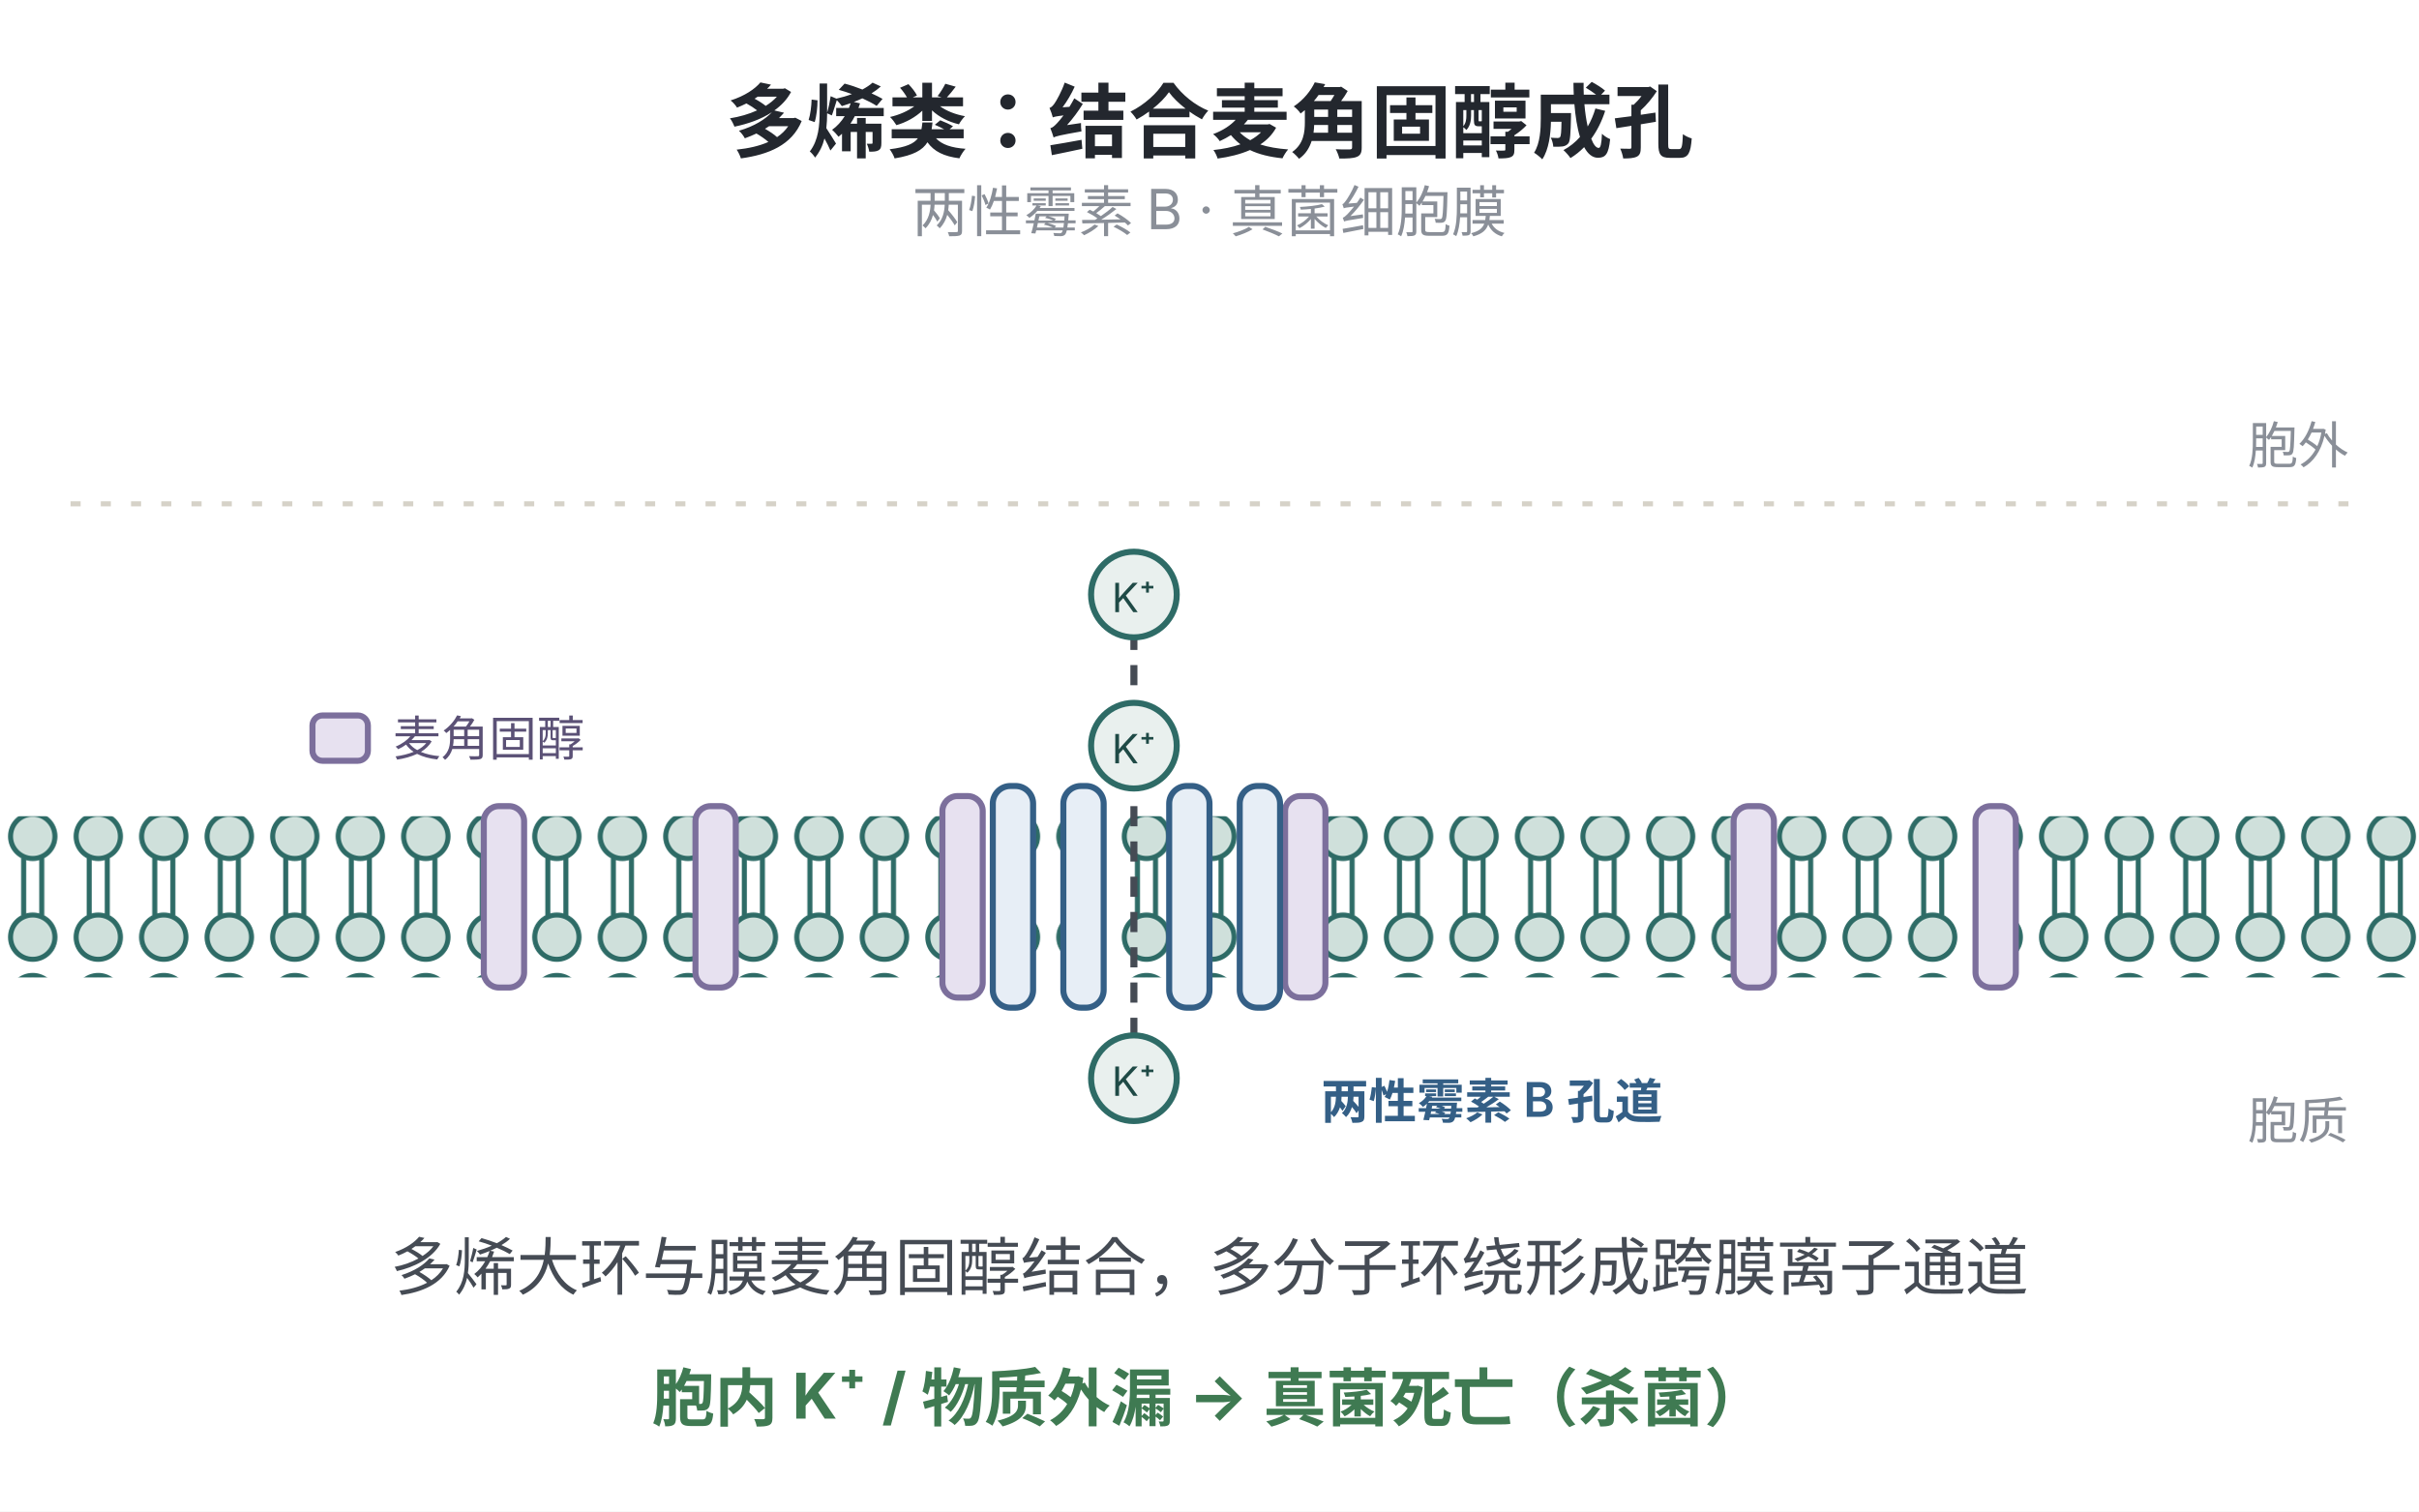
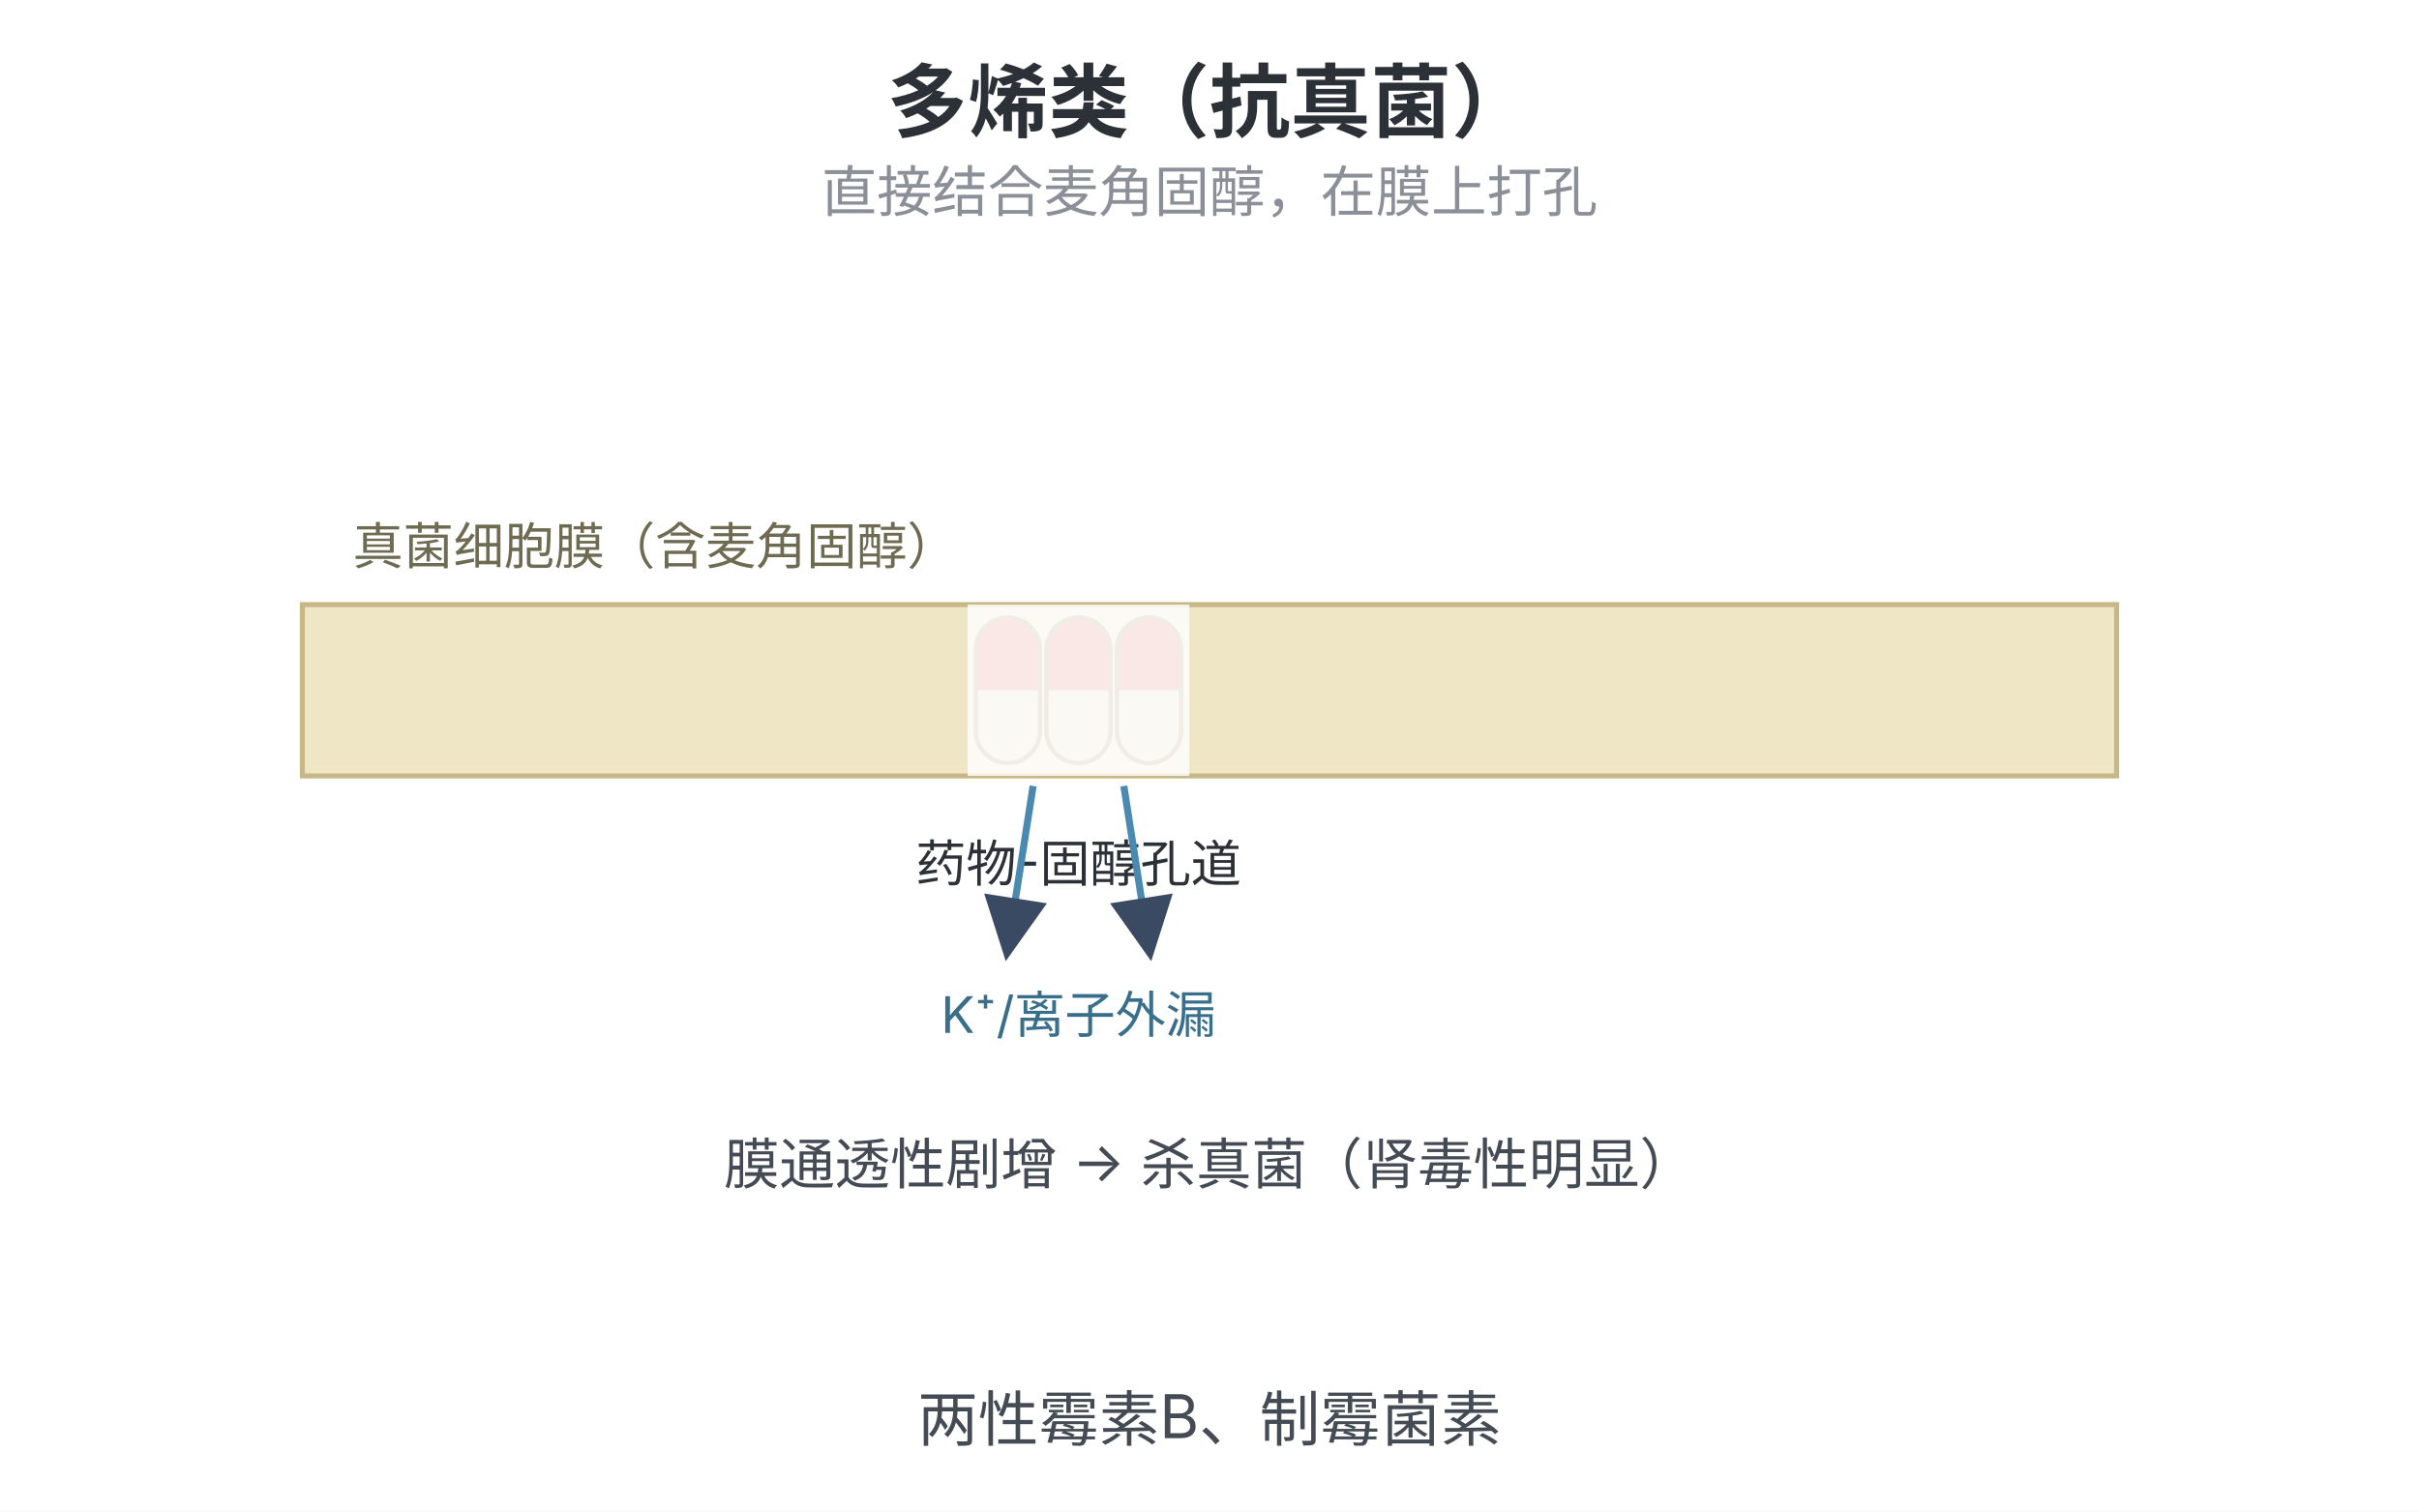
<svg xmlns="http://www.w3.org/2000/svg" viewBox="0 0 480 300" font-family="-apple-system,'PingFang SC','Microsoft YaHei',sans-serif">
  <defs>
-     <pattern id="poBi" width="13" height="32" patternUnits="userSpaceOnUse">
-       <circle cx="6.5" cy="6" r="4.4" fill="#cfe0db" stroke="#2e6b66" stroke-width="1" />
-       <line x1="4.7" y1="10.3" x2="4.7" y2="16" stroke="#2e6b66" stroke-width="1" />
-       <line x1="8.3" y1="10.3" x2="8.3" y2="16" stroke="#2e6b66" stroke-width="1" />
-       <line x1="4.7" y1="16" x2="4.7" y2="21.7" stroke="#2e6b66" stroke-width="1" />
-       <line x1="8.3" y1="16" x2="8.3" y2="21.7" stroke="#2e6b66" stroke-width="1" />
-       <circle cx="6.5" cy="26" r="4.4" fill="#cfe0db" stroke="#2e6b66" stroke-width="1" />
-     </pattern>
+     <clipPath id="cap">
+       <rect x="-17" y="-7.5" width="34" height="15" rx="7.5" />
+     </clipPath>
+     <marker id="arr" markerWidth="9" markerHeight="9" refX="7" refY="4.5" orient="auto">
+       <path d="M0,0 L9,4.5 L0,9 z" fill="#3a4a63" />
+     </marker>
+     <marker id="arrG" markerWidth="9" markerHeight="9" refX="7" refY="4.5" orient="auto">
+       <path d="M0,0 L9,4.5 L0,9 z" fill="#3f7a52" />
+     </marker>
  </defs>
  <rect width="480" height="300" fill="#ffffff" />
-   <text x="240" y="30" text-anchor="middle" font-size="16" font-weight="700" fill="#23272e">多烯类：结合麦角固醇成孔</text>
-   <text x="240" y="46" text-anchor="middle" font-size="11" fill="#8a8f98">两性霉素 B · 真菌细胞膜</text>
-   <text x="466" y="92" text-anchor="end" font-size="10" fill="#8a8f98">胞外</text>
-   <text x="466" y="226" text-anchor="end" font-size="10" fill="#8a8f98">胞质</text>
-   <line x1="14" y1="100" x2="466" y2="100" stroke="#d6d2c8" stroke-width="1" stroke-dasharray="2 4" />
-   <rect x="0" y="162" width="480" height="32" fill="url(#poBi)" />
+   <text x="240" y="26" font-size="16" fill="#2c3138" text-anchor="middle" font-weight="700">多烯类（抗真菌）</text>
+   <text x="240" y="42" font-size="11" fill="#8a8f98" text-anchor="middle">直接结合麦角固醇，在膜上打孔</text>
+   <rect x="60" y="120" width="360" height="34" fill="#efe6c6" stroke="#c8b887" />
+   <text x="70" y="112" font-size="10" fill="#6e6b52" text-anchor="start">真菌细胞膜（含麦角固醇）</text>
  <g>
-     <rect x="96" y="160" width="8" height="36" rx="3" fill="#e7e1f0" stroke="#7c6f9c" stroke-width="1.2" />
-     <rect x="138" y="160" width="8" height="36" rx="3" fill="#e7e1f0" stroke="#7c6f9c" stroke-width="1.2" />
-     <rect x="344" y="160" width="8" height="36" rx="3" fill="#e7e1f0" stroke="#7c6f9c" stroke-width="1.2" />
-     <rect x="392" y="160" width="8" height="36" rx="3" fill="#e7e1f0" stroke="#7c6f9c" stroke-width="1.2" />
+     <g transform="translate(200,137) rotate(90) scale(0.85)">
+       <rect x="-17" y="-7.5" width="34" height="15" rx="7.5" fill="#e7e0c5" />
+       <rect x="-17" y="-7.5" width="17" height="15" fill="#df8c7e" clip-path="url(#cap)" />
+       <rect x="-17" y="-7.5" width="34" height="15" rx="7.5" fill="none" stroke="#b0a47c" stroke-width="1" />
+     </g>
+     <g transform="translate(214,137) rotate(90) scale(0.85)">
+       <rect x="-17" y="-7.5" width="34" height="15" rx="7.5" fill="#e7e0c5" />
+       <rect x="-17" y="-7.5" width="17" height="15" fill="#df8c7e" clip-path="url(#cap)" />
+       <rect x="-17" y="-7.5" width="34" height="15" rx="7.5" fill="none" stroke="#b0a47c" stroke-width="1" />
+     </g>
+     <g transform="translate(228,137) rotate(90) scale(0.85)">
+       <rect x="-17" y="-7.5" width="34" height="15" rx="7.5" fill="#e7e0c5" />
+       <rect x="-17" y="-7.5" width="17" height="15" fill="#df8c7e" clip-path="url(#cap)" />
+       <rect x="-17" y="-7.5" width="34" height="15" rx="7.5" fill="none" stroke="#b0a47c" stroke-width="1" />
+     </g>
  </g>
-   <rect x="62" y="142" width="11" height="9" rx="2" fill="#e7e1f0" stroke="#7c6f9c" stroke-width="1.2" />
-   <text x="78" y="150" font-size="9.5" fill="#5b5176">麦角固醇</text>
-   <rect x="187" y="158" width="8" height="40" rx="3" fill="#e7e1f0" stroke="#7c6f9c" stroke-width="1.2" />
-   <rect x="255" y="158" width="8" height="40" rx="3" fill="#e7e1f0" stroke="#7c6f9c" stroke-width="1.2" />
-   <g fill="#e7eef6" stroke="#345f86" stroke-width="1.2">
-     <rect x="197" y="156" width="8" height="44" rx="3.5" />
-     <rect x="211" y="156" width="8" height="44" rx="3.5" />
-     <rect x="232" y="156" width="8" height="44" rx="3.5" />
-     <rect x="246" y="156" width="8" height="44" rx="3.5" />
+   <rect x="192" y="120" width="44" height="34" fill="#ffffff" opacity="0.8" />
+   <text x="214" y="175" font-size="10" fill="#2c3138" text-anchor="middle">药物-固醇孔道</text>
+   <g stroke="#4a8ab0" stroke-width="1.4">
+     <line x1="205" y1="156" x2="200" y2="188" marker-end="url(#arr)" />
+     <line x1="223" y1="156" x2="228" y2="188" marker-end="url(#arr)" />
  </g>
-   <text x="296" y="222" text-anchor="middle" font-size="9.5" fill="#345f86" font-weight="600">两性霉素 B 孔道</text>
-   <line x1="225" y1="206" x2="225" y2="120" stroke="#454b54" stroke-width="1.4" stroke-dasharray="4 3" />
-   <polygon points="225,110 220,121 230,121" fill="#454b54" />
-   <g>
-     <circle cx="225" cy="214" r="8.5" fill="#e9f0ee" stroke="#2e6b66" stroke-width="1.2" />
-     <text x="225" y="217.5" text-anchor="middle" font-size="8" fill="#1f4a46">K⁺</text>
-     <circle cx="225" cy="148" r="8.5" fill="#e9f0ee" stroke="#2e6b66" stroke-width="1.2" />
-     <text x="225" y="151.5" text-anchor="middle" font-size="8" fill="#1f4a46">K⁺</text>
-     <circle cx="225" cy="118" r="8.5" fill="#e9f0ee" stroke="#2e6b66" stroke-width="1.2" />
-     <text x="225" y="121.5" text-anchor="middle" font-size="8" fill="#1f4a46">K⁺</text>
-   </g>
-   <text x="240" y="256" text-anchor="middle" font-size="12.5" fill="#454b54">多烯大环与膜麦角固醇结合，多分子环绕形成跨膜离子通道</text>
-   <text x="240" y="282" text-anchor="middle" font-size="12.5" font-weight="700" fill="#3f7a52">胞内 K⁺ / 物质外漏 → 真菌死亡（杀菌）</text>
+   <text x="214" y="205" font-size="10" fill="#3a6f8c" text-anchor="middle">K⁺/离子外漏</text>
+   <text x="240" y="235" font-size="11" fill="#454b54" text-anchor="middle">膜通透性剧增 → 杀真菌（肾毒性明显）</text>
+   <text x="240" y="286" font-size="12" fill="#454b54" text-anchor="middle">两性霉素B、制霉菌素</text>
</svg>
